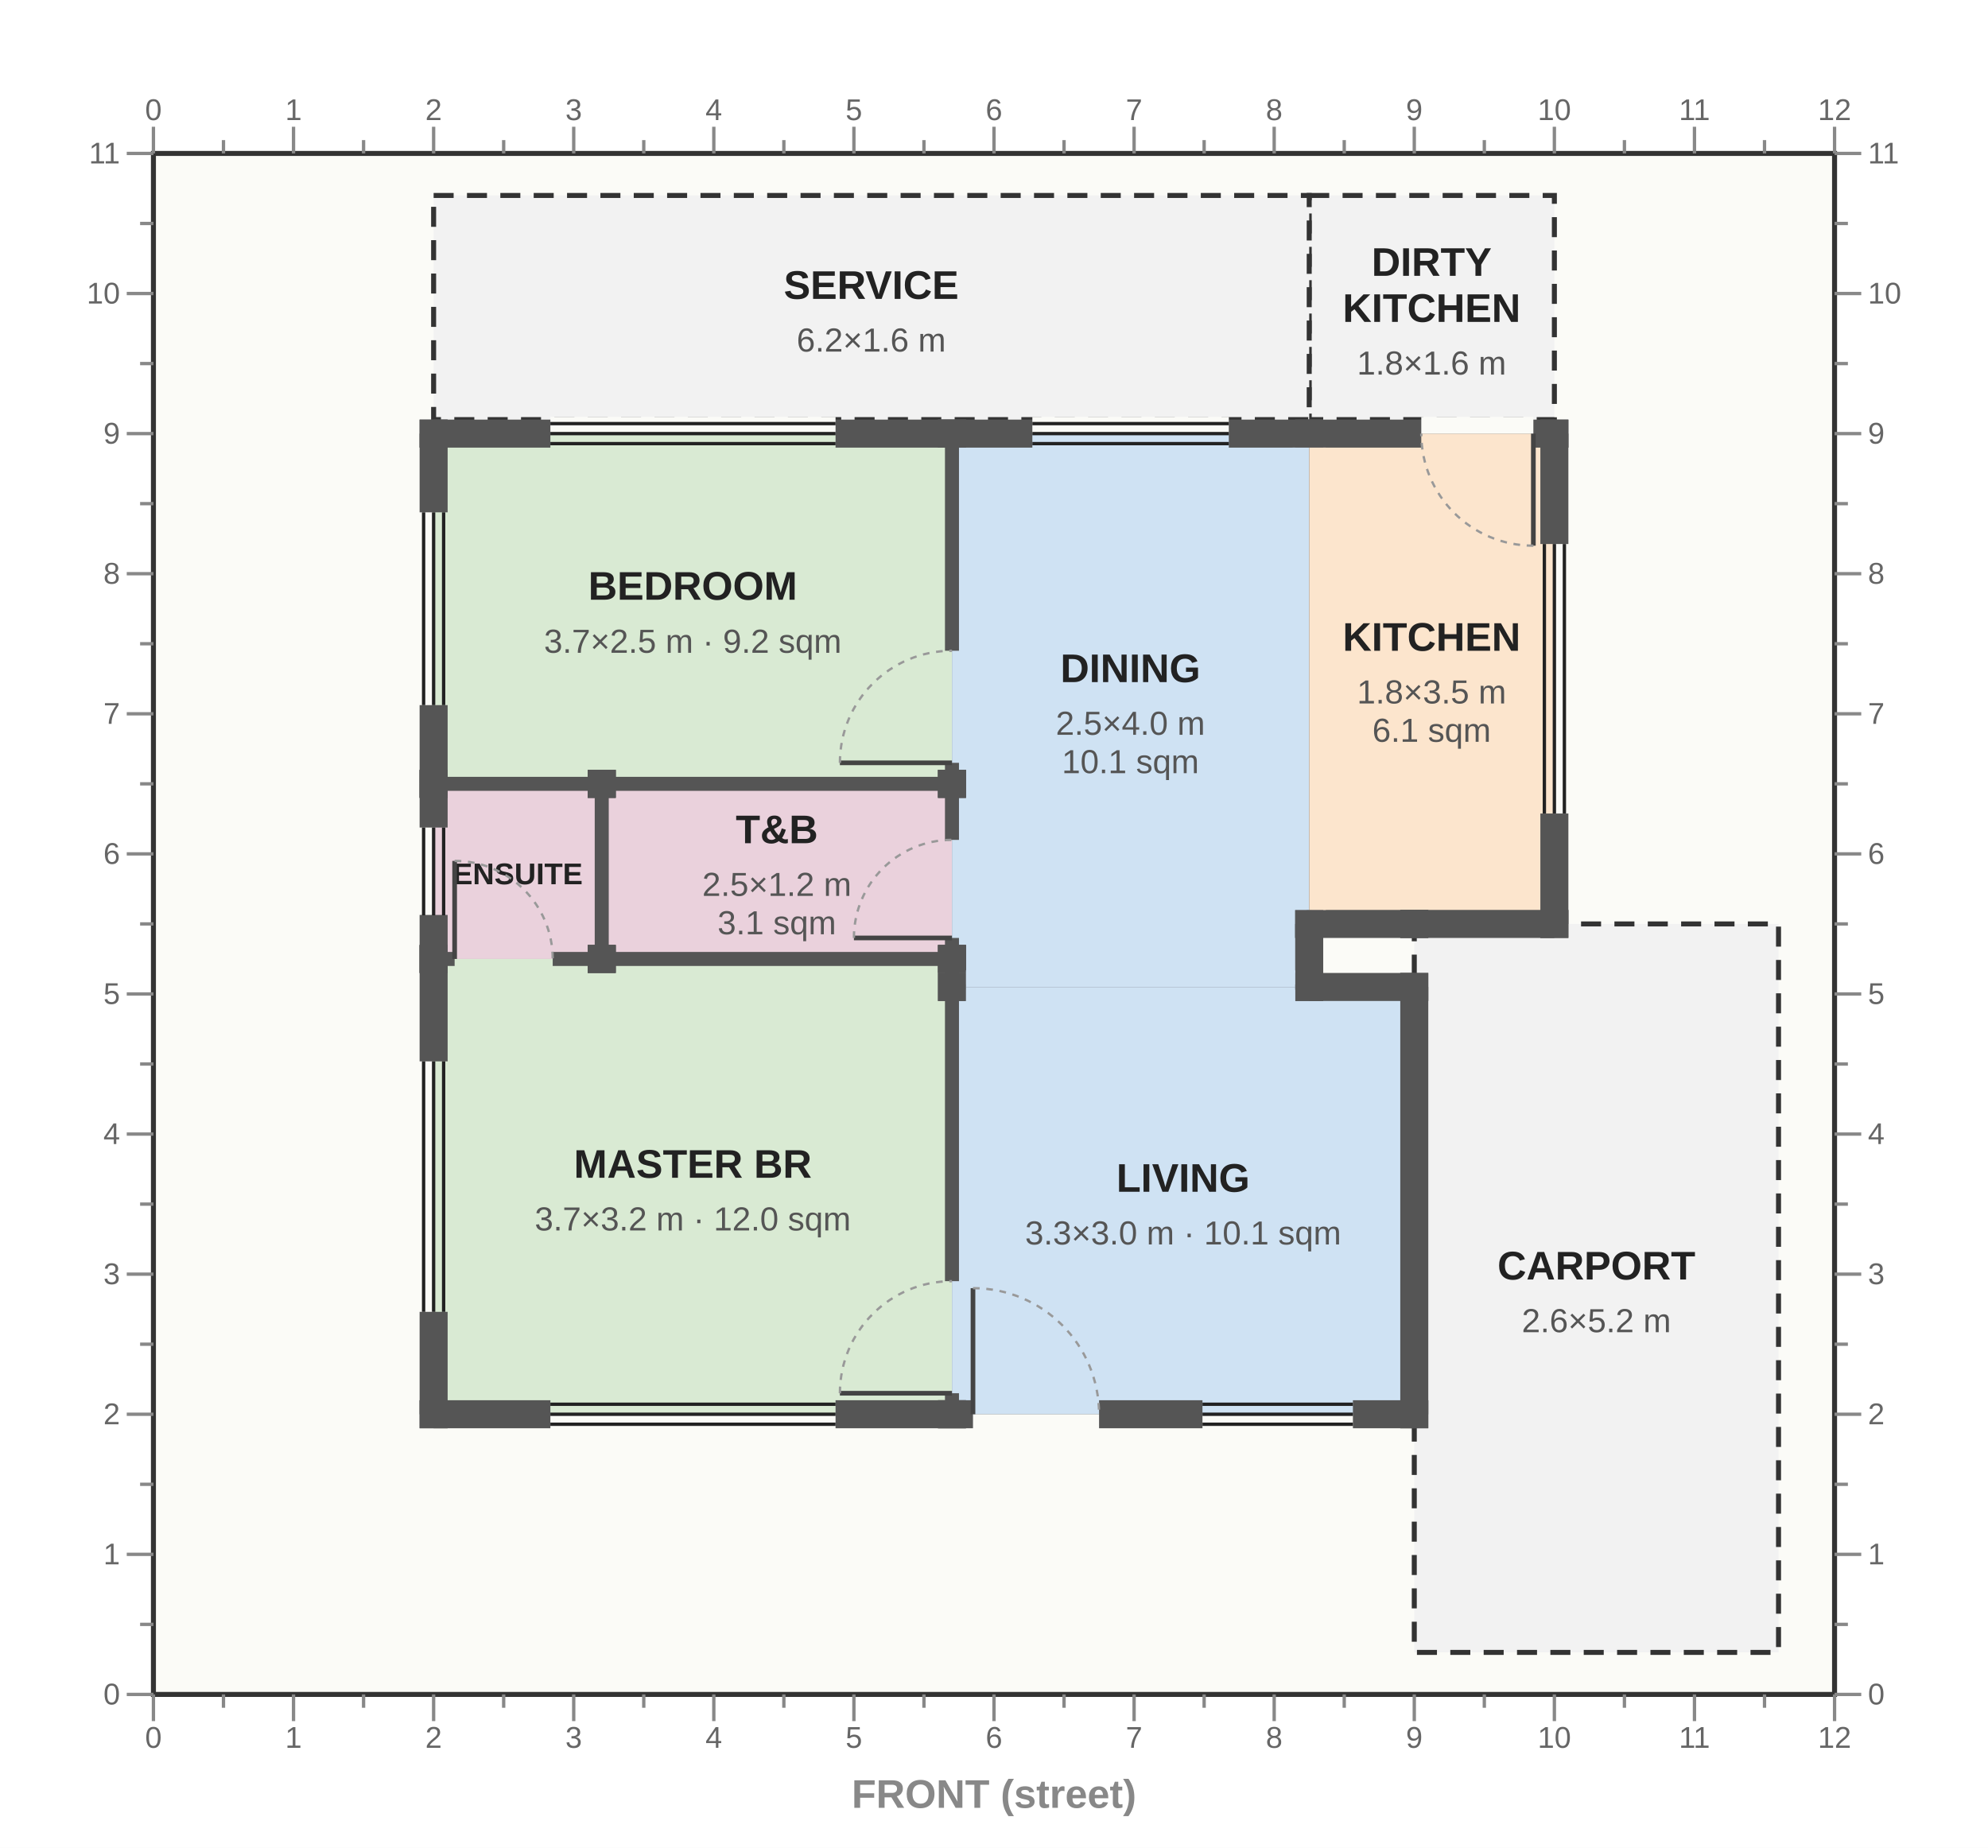
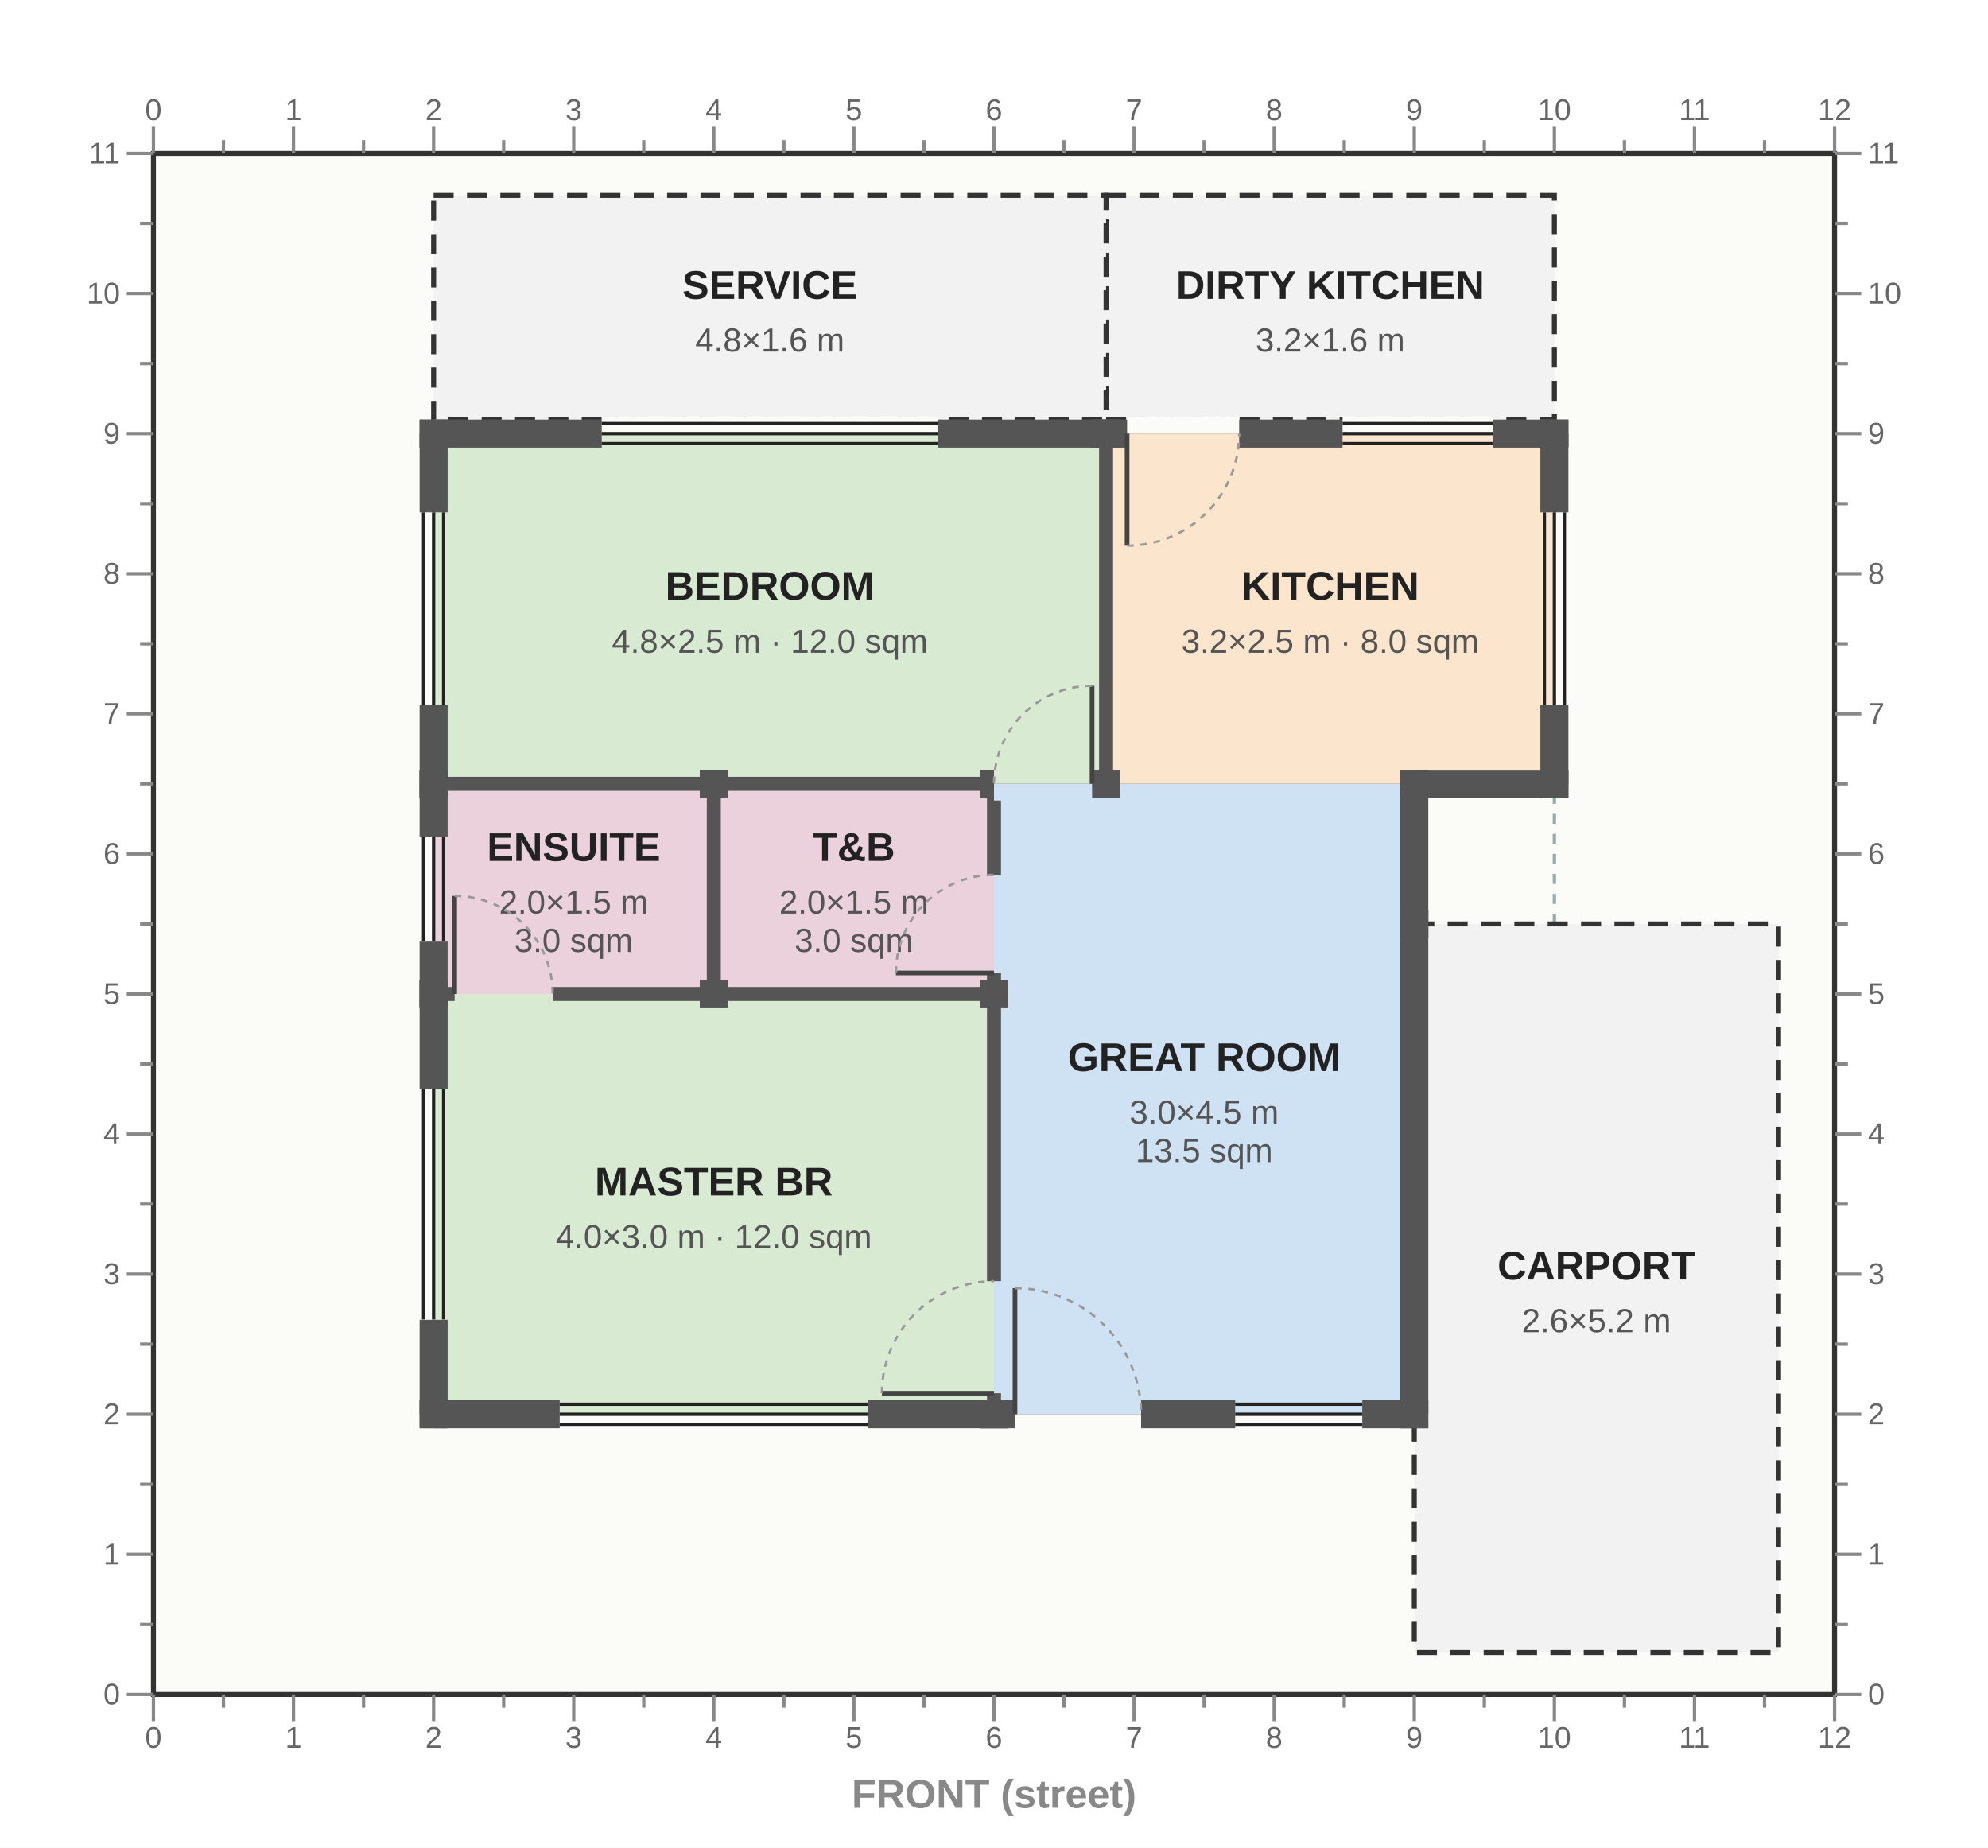
<svg xmlns="http://www.w3.org/2000/svg" width="596" height="554" viewBox="0 0 596 554">
  <rect x="0" y="0" width="596" height="554" fill="white" />
  <rect x="46.0" y="46.0" width="504.0" height="462.0" fill="#fbfbf7" stroke="#333" stroke-width="1.5" />
  <line x1="46.0" y1="46.0" x2="46.0" y2="38.0" stroke="#888" stroke-width="1" />
  <line x1="46.0" y1="508.0" x2="46.0" y2="516.0" stroke="#888" stroke-width="1" />
  <text x="46.0" y="36.0" text-anchor="middle" font-family="Arial" font-size="9" fill="#666">0</text>
  <text x="46.0" y="524.0" text-anchor="middle" font-family="Arial" font-size="9" fill="#666">0</text>
  <line x1="67.0" y1="46.0" x2="67.0" y2="42.0" stroke="#888" stroke-width="1" />
  <line x1="67.0" y1="508.0" x2="67.0" y2="512.0" stroke="#888" stroke-width="1" />
  <line x1="88.0" y1="46.0" x2="88.0" y2="38.0" stroke="#888" stroke-width="1" />
  <line x1="88.0" y1="508.0" x2="88.0" y2="516.0" stroke="#888" stroke-width="1" />
  <text x="88.0" y="36.0" text-anchor="middle" font-family="Arial" font-size="9" fill="#666">1</text>
  <text x="88.0" y="524.0" text-anchor="middle" font-family="Arial" font-size="9" fill="#666">1</text>
  <line x1="109.0" y1="46.0" x2="109.0" y2="42.0" stroke="#888" stroke-width="1" />
  <line x1="109.0" y1="508.0" x2="109.0" y2="512.0" stroke="#888" stroke-width="1" />
  <line x1="130.0" y1="46.0" x2="130.0" y2="38.0" stroke="#888" stroke-width="1" />
  <line x1="130.0" y1="508.0" x2="130.0" y2="516.0" stroke="#888" stroke-width="1" />
  <text x="130.0" y="36.0" text-anchor="middle" font-family="Arial" font-size="9" fill="#666">2</text>
  <text x="130.0" y="524.0" text-anchor="middle" font-family="Arial" font-size="9" fill="#666">2</text>
  <line x1="151.0" y1="46.0" x2="151.0" y2="42.0" stroke="#888" stroke-width="1" />
  <line x1="151.0" y1="508.0" x2="151.0" y2="512.0" stroke="#888" stroke-width="1" />
  <line x1="172.0" y1="46.0" x2="172.0" y2="38.0" stroke="#888" stroke-width="1" />
  <line x1="172.0" y1="508.0" x2="172.0" y2="516.0" stroke="#888" stroke-width="1" />
  <text x="172.0" y="36.0" text-anchor="middle" font-family="Arial" font-size="9" fill="#666">3</text>
  <text x="172.0" y="524.0" text-anchor="middle" font-family="Arial" font-size="9" fill="#666">3</text>
  <line x1="193.0" y1="46.0" x2="193.0" y2="42.0" stroke="#888" stroke-width="1" />
  <line x1="193.0" y1="508.0" x2="193.0" y2="512.0" stroke="#888" stroke-width="1" />
  <line x1="214.0" y1="46.0" x2="214.0" y2="38.0" stroke="#888" stroke-width="1" />
  <line x1="214.0" y1="508.0" x2="214.0" y2="516.0" stroke="#888" stroke-width="1" />
  <text x="214.0" y="36.0" text-anchor="middle" font-family="Arial" font-size="9" fill="#666">4</text>
  <text x="214.0" y="524.0" text-anchor="middle" font-family="Arial" font-size="9" fill="#666">4</text>
  <line x1="235.0" y1="46.0" x2="235.0" y2="42.0" stroke="#888" stroke-width="1" />
  <line x1="235.0" y1="508.0" x2="235.0" y2="512.0" stroke="#888" stroke-width="1" />
  <line x1="256.0" y1="46.0" x2="256.0" y2="38.0" stroke="#888" stroke-width="1" />
  <line x1="256.0" y1="508.0" x2="256.0" y2="516.0" stroke="#888" stroke-width="1" />
  <text x="256.0" y="36.0" text-anchor="middle" font-family="Arial" font-size="9" fill="#666">5</text>
  <text x="256.0" y="524.0" text-anchor="middle" font-family="Arial" font-size="9" fill="#666">5</text>
  <line x1="277.0" y1="46.0" x2="277.0" y2="42.0" stroke="#888" stroke-width="1" />
  <line x1="277.0" y1="508.0" x2="277.0" y2="512.0" stroke="#888" stroke-width="1" />
  <line x1="298.0" y1="46.0" x2="298.0" y2="38.0" stroke="#888" stroke-width="1" />
  <line x1="298.0" y1="508.0" x2="298.0" y2="516.0" stroke="#888" stroke-width="1" />
  <text x="298.0" y="36.0" text-anchor="middle" font-family="Arial" font-size="9" fill="#666">6</text>
  <text x="298.0" y="524.0" text-anchor="middle" font-family="Arial" font-size="9" fill="#666">6</text>
  <line x1="319.0" y1="46.0" x2="319.0" y2="42.0" stroke="#888" stroke-width="1" />
  <line x1="319.0" y1="508.0" x2="319.0" y2="512.0" stroke="#888" stroke-width="1" />
  <line x1="340.0" y1="46.0" x2="340.0" y2="38.0" stroke="#888" stroke-width="1" />
  <line x1="340.0" y1="508.0" x2="340.0" y2="516.0" stroke="#888" stroke-width="1" />
  <text x="340.0" y="36.0" text-anchor="middle" font-family="Arial" font-size="9" fill="#666">7</text>
  <text x="340.0" y="524.0" text-anchor="middle" font-family="Arial" font-size="9" fill="#666">7</text>
  <line x1="361.0" y1="46.0" x2="361.0" y2="42.0" stroke="#888" stroke-width="1" />
  <line x1="361.0" y1="508.0" x2="361.0" y2="512.0" stroke="#888" stroke-width="1" />
  <line x1="382.0" y1="46.0" x2="382.0" y2="38.0" stroke="#888" stroke-width="1" />
  <line x1="382.0" y1="508.0" x2="382.0" y2="516.0" stroke="#888" stroke-width="1" />
  <text x="382.0" y="36.0" text-anchor="middle" font-family="Arial" font-size="9" fill="#666">8</text>
  <text x="382.0" y="524.0" text-anchor="middle" font-family="Arial" font-size="9" fill="#666">8</text>
  <line x1="403.0" y1="46.0" x2="403.0" y2="42.0" stroke="#888" stroke-width="1" />
  <line x1="403.0" y1="508.0" x2="403.0" y2="512.0" stroke="#888" stroke-width="1" />
  <line x1="424.0" y1="46.0" x2="424.0" y2="38.0" stroke="#888" stroke-width="1" />
  <line x1="424.0" y1="508.0" x2="424.0" y2="516.0" stroke="#888" stroke-width="1" />
  <text x="424.0" y="36.0" text-anchor="middle" font-family="Arial" font-size="9" fill="#666">9</text>
  <text x="424.0" y="524.0" text-anchor="middle" font-family="Arial" font-size="9" fill="#666">9</text>
  <line x1="445.0" y1="46.0" x2="445.0" y2="42.0" stroke="#888" stroke-width="1" />
  <line x1="445.0" y1="508.0" x2="445.0" y2="512.0" stroke="#888" stroke-width="1" />
  <line x1="466.0" y1="46.0" x2="466.0" y2="38.0" stroke="#888" stroke-width="1" />
  <line x1="466.0" y1="508.0" x2="466.0" y2="516.0" stroke="#888" stroke-width="1" />
  <text x="466.0" y="36.0" text-anchor="middle" font-family="Arial" font-size="9" fill="#666">10</text>
  <text x="466.0" y="524.0" text-anchor="middle" font-family="Arial" font-size="9" fill="#666">10</text>
  <line x1="487.0" y1="46.0" x2="487.0" y2="42.0" stroke="#888" stroke-width="1" />
  <line x1="487.0" y1="508.0" x2="487.0" y2="512.0" stroke="#888" stroke-width="1" />
  <line x1="508.0" y1="46.0" x2="508.0" y2="38.0" stroke="#888" stroke-width="1" />
  <line x1="508.0" y1="508.0" x2="508.0" y2="516.0" stroke="#888" stroke-width="1" />
  <text x="508.0" y="36.0" text-anchor="middle" font-family="Arial" font-size="9" fill="#666">11</text>
  <text x="508.0" y="524.0" text-anchor="middle" font-family="Arial" font-size="9" fill="#666">11</text>
  <line x1="529.0" y1="46.0" x2="529.0" y2="42.0" stroke="#888" stroke-width="1" />
  <line x1="529.0" y1="508.0" x2="529.0" y2="512.0" stroke="#888" stroke-width="1" />
  <line x1="550.0" y1="46.0" x2="550.0" y2="38.0" stroke="#888" stroke-width="1" />
  <line x1="550.0" y1="508.0" x2="550.0" y2="516.0" stroke="#888" stroke-width="1" />
  <text x="550.0" y="36.0" text-anchor="middle" font-family="Arial" font-size="9" fill="#666">12</text>
  <text x="550.0" y="524.0" text-anchor="middle" font-family="Arial" font-size="9" fill="#666">12</text>
  <line x1="46.0" y1="508.0" x2="38.0" y2="508.0" stroke="#888" stroke-width="1" />
  <line x1="550.0" y1="508.0" x2="558.0" y2="508.0" stroke="#888" stroke-width="1" />
  <text x="36.0" y="511.0" text-anchor="end" font-family="Arial" font-size="9" fill="#666">0</text>
  <text x="560.0" y="511.0" text-anchor="start" font-family="Arial" font-size="9" fill="#666">0</text>
  <line x1="46.0" y1="487.0" x2="42.0" y2="487.0" stroke="#888" stroke-width="1" />
  <line x1="550.0" y1="487.0" x2="554.0" y2="487.0" stroke="#888" stroke-width="1" />
  <line x1="46.0" y1="466.0" x2="38.0" y2="466.0" stroke="#888" stroke-width="1" />
  <line x1="550.0" y1="466.0" x2="558.0" y2="466.0" stroke="#888" stroke-width="1" />
  <text x="36.0" y="469.0" text-anchor="end" font-family="Arial" font-size="9" fill="#666">1</text>
  <text x="560.0" y="469.0" text-anchor="start" font-family="Arial" font-size="9" fill="#666">1</text>
  <line x1="46.0" y1="445.0" x2="42.0" y2="445.0" stroke="#888" stroke-width="1" />
  <line x1="550.0" y1="445.0" x2="554.0" y2="445.0" stroke="#888" stroke-width="1" />
  <line x1="46.0" y1="424.0" x2="38.0" y2="424.0" stroke="#888" stroke-width="1" />
  <line x1="550.0" y1="424.0" x2="558.0" y2="424.0" stroke="#888" stroke-width="1" />
  <text x="36.0" y="427.0" text-anchor="end" font-family="Arial" font-size="9" fill="#666">2</text>
  <text x="560.0" y="427.0" text-anchor="start" font-family="Arial" font-size="9" fill="#666">2</text>
  <line x1="46.0" y1="403.0" x2="42.0" y2="403.0" stroke="#888" stroke-width="1" />
  <line x1="550.0" y1="403.0" x2="554.0" y2="403.0" stroke="#888" stroke-width="1" />
  <line x1="46.0" y1="382.0" x2="38.0" y2="382.0" stroke="#888" stroke-width="1" />
  <line x1="550.0" y1="382.0" x2="558.0" y2="382.0" stroke="#888" stroke-width="1" />
  <text x="36.0" y="385.0" text-anchor="end" font-family="Arial" font-size="9" fill="#666">3</text>
  <text x="560.0" y="385.0" text-anchor="start" font-family="Arial" font-size="9" fill="#666">3</text>
  <line x1="46.0" y1="361.0" x2="42.0" y2="361.0" stroke="#888" stroke-width="1" />
  <line x1="550.0" y1="361.0" x2="554.0" y2="361.0" stroke="#888" stroke-width="1" />
  <line x1="46.0" y1="340.0" x2="38.0" y2="340.0" stroke="#888" stroke-width="1" />
  <line x1="550.0" y1="340.0" x2="558.0" y2="340.0" stroke="#888" stroke-width="1" />
  <text x="36.0" y="343.0" text-anchor="end" font-family="Arial" font-size="9" fill="#666">4</text>
  <text x="560.0" y="343.0" text-anchor="start" font-family="Arial" font-size="9" fill="#666">4</text>
  <line x1="46.0" y1="319.0" x2="42.0" y2="319.0" stroke="#888" stroke-width="1" />
  <line x1="550.0" y1="319.0" x2="554.0" y2="319.0" stroke="#888" stroke-width="1" />
  <line x1="46.0" y1="298.0" x2="38.0" y2="298.0" stroke="#888" stroke-width="1" />
  <line x1="550.0" y1="298.0" x2="558.0" y2="298.0" stroke="#888" stroke-width="1" />
  <text x="36.0" y="301.0" text-anchor="end" font-family="Arial" font-size="9" fill="#666">5</text>
  <text x="560.0" y="301.0" text-anchor="start" font-family="Arial" font-size="9" fill="#666">5</text>
  <line x1="46.0" y1="277.0" x2="42.0" y2="277.0" stroke="#888" stroke-width="1" />
  <line x1="550.0" y1="277.0" x2="554.0" y2="277.0" stroke="#888" stroke-width="1" />
  <line x1="46.0" y1="256.0" x2="38.0" y2="256.0" stroke="#888" stroke-width="1" />
  <line x1="550.0" y1="256.0" x2="558.0" y2="256.0" stroke="#888" stroke-width="1" />
  <text x="36.0" y="259.0" text-anchor="end" font-family="Arial" font-size="9" fill="#666">6</text>
  <text x="560.0" y="259.0" text-anchor="start" font-family="Arial" font-size="9" fill="#666">6</text>
  <line x1="46.0" y1="235.0" x2="42.0" y2="235.0" stroke="#888" stroke-width="1" />
  <line x1="550.0" y1="235.0" x2="554.0" y2="235.0" stroke="#888" stroke-width="1" />
  <line x1="46.0" y1="214.0" x2="38.0" y2="214.0" stroke="#888" stroke-width="1" />
  <line x1="550.0" y1="214.0" x2="558.0" y2="214.0" stroke="#888" stroke-width="1" />
  <text x="36.0" y="217.0" text-anchor="end" font-family="Arial" font-size="9" fill="#666">7</text>
  <text x="560.0" y="217.0" text-anchor="start" font-family="Arial" font-size="9" fill="#666">7</text>
  <line x1="46.0" y1="193.0" x2="42.0" y2="193.0" stroke="#888" stroke-width="1" />
  <line x1="550.0" y1="193.0" x2="554.0" y2="193.0" stroke="#888" stroke-width="1" />
  <line x1="46.0" y1="172.0" x2="38.0" y2="172.0" stroke="#888" stroke-width="1" />
  <line x1="550.0" y1="172.0" x2="558.0" y2="172.0" stroke="#888" stroke-width="1" />
  <text x="36.0" y="175.0" text-anchor="end" font-family="Arial" font-size="9" fill="#666">8</text>
  <text x="560.0" y="175.0" text-anchor="start" font-family="Arial" font-size="9" fill="#666">8</text>
  <line x1="46.0" y1="151.0" x2="42.0" y2="151.0" stroke="#888" stroke-width="1" />
  <line x1="550.0" y1="151.0" x2="554.0" y2="151.0" stroke="#888" stroke-width="1" />
  <line x1="46.0" y1="130.0" x2="38.0" y2="130.0" stroke="#888" stroke-width="1" />
  <line x1="550.0" y1="130.0" x2="558.0" y2="130.0" stroke="#888" stroke-width="1" />
  <text x="36.0" y="133.0" text-anchor="end" font-family="Arial" font-size="9" fill="#666">9</text>
  <text x="560.0" y="133.0" text-anchor="start" font-family="Arial" font-size="9" fill="#666">9</text>
  <line x1="46.0" y1="109.0" x2="42.0" y2="109.0" stroke="#888" stroke-width="1" />
  <line x1="550.0" y1="109.0" x2="554.0" y2="109.0" stroke="#888" stroke-width="1" />
  <line x1="46.0" y1="88.0" x2="38.0" y2="88.0" stroke="#888" stroke-width="1" />
  <line x1="550.0" y1="88.0" x2="558.0" y2="88.0" stroke="#888" stroke-width="1" />
  <text x="36.0" y="91.0" text-anchor="end" font-family="Arial" font-size="9" fill="#666">10</text>
  <text x="560.0" y="91.0" text-anchor="start" font-family="Arial" font-size="9" fill="#666">10</text>
  <line x1="46.0" y1="67.0" x2="42.0" y2="67.0" stroke="#888" stroke-width="1" />
  <line x1="550.0" y1="67.0" x2="554.0" y2="67.0" stroke="#888" stroke-width="1" />
  <line x1="46.0" y1="46.0" x2="38.0" y2="46.0" stroke="#888" stroke-width="1" />
  <line x1="550.0" y1="46.0" x2="558.0" y2="46.0" stroke="#888" stroke-width="1" />
  <text x="36.0" y="49.0" text-anchor="end" font-family="Arial" font-size="9" fill="#666">11</text>
  <text x="560.0" y="49.0" text-anchor="start" font-family="Arial" font-size="9" fill="#666">11</text>
  <rect x="130.0" y="130.0" width="336.0" height="294.0" fill="none" stroke="#9aa" stroke-width="1" stroke-dasharray="3 3" />
  <rect x="424.0" y="277.0" width="109.2" height="218.4" fill="#f2f2f2" stroke="#333" stroke-width="1.5" stroke-dasharray="6 4" />
  <text x="478.6" y="383.6" text-anchor="middle" font-family="Arial" font-size="12" font-weight="bold" fill="#222">CARPORT</text>
  <text x="478.6" y="399.4" text-anchor="middle" font-family="Arial" font-size="10" fill="#555">2.6×5.2 m</text>
-   <rect x="392.5" y="58.6" width="73.5" height="67.2" fill="#f2f2f2" stroke="#333" stroke-width="1.5" stroke-dasharray="6 4" />
-   <text x="429.2" y="82.7" text-anchor="middle" font-family="Arial" font-size="12" font-weight="bold" fill="#222">DIRTY</text>
-   <text x="429.2" y="96.5" text-anchor="middle" font-family="Arial" font-size="12" font-weight="bold" fill="#222">KITCHEN</text>
-   <text x="429.2" y="112.3" text-anchor="middle" font-family="Arial" font-size="10" fill="#555">1.8×1.6 m</text>
-   <rect x="130.0" y="58.6" width="262.5" height="67.2" fill="#f2f2f2" stroke="#333" stroke-width="1.5" stroke-dasharray="6 4" />
-   <text x="261.2" y="89.6" text-anchor="middle" font-family="Arial" font-size="12" font-weight="bold" fill="#222">SERVICE</text>
-   <text x="261.2" y="105.4" text-anchor="middle" font-family="Arial" font-size="10" fill="#555">6.2×1.6 m</text>
-   <rect x="130.0" y="287.5" width="155.4" height="136.5" fill="#d9ead3" stroke="#333" stroke-width="1.5" />
-   <text x="207.7" y="353.1" text-anchor="middle" font-family="Arial" font-size="12" font-weight="bold" fill="#222">MASTER BR</text>
-   <text x="207.7" y="368.9" text-anchor="middle" font-family="Arial" font-size="10" fill="#555">3.7×3.2 m · 12.0 sqm</text>
-   <rect x="130.0" y="235.0" width="50.4" height="52.5" fill="#ead1dc" stroke="#333" stroke-width="1.5" />
-   <text x="155.2" y="265.1" text-anchor="middle" font-family="Arial" font-size="9" font-weight="bold" fill="#222">ENSUITE</text>
-   <rect x="130.0" y="130.0" width="155.4" height="105.0" fill="#d9ead3" stroke="#333" stroke-width="1.5" />
-   <text x="207.7" y="179.8" text-anchor="middle" font-family="Arial" font-size="12" font-weight="bold" fill="#222">BEDROOM</text>
-   <text x="207.7" y="195.7" text-anchor="middle" font-family="Arial" font-size="10" fill="#555">3.7×2.5 m · 9.2 sqm</text>
-   <rect x="180.4" y="235.0" width="105.0" height="52.5" fill="#ead1dc" stroke="#333" stroke-width="1.5" />
-   <text x="232.9" y="252.8" text-anchor="middle" font-family="Arial" font-size="12" font-weight="bold" fill="#222">T&amp;B</text>
-   <text x="232.9" y="268.6" text-anchor="middle" font-family="Arial" font-size="10" fill="#555">2.5×1.2 m</text>
-   <text x="232.9" y="280.1" text-anchor="middle" font-family="Arial" font-size="10" fill="#555">3.1 sqm</text>
-   <rect x="285.4" y="295.9" width="138.6" height="128.1" fill="#cfe2f3" stroke="#333" stroke-width="1.5" />
-   <text x="354.7" y="357.3" text-anchor="middle" font-family="Arial" font-size="12" font-weight="bold" fill="#222">LIVING</text>
-   <text x="354.7" y="373.1" text-anchor="middle" font-family="Arial" font-size="10" fill="#555">3.3×3.0 m · 10.1 sqm</text>
-   <rect x="285.4" y="130.0" width="107.1" height="165.9" fill="#cfe2f3" stroke="#333" stroke-width="1.5" />
-   <text x="338.9" y="204.5" text-anchor="middle" font-family="Arial" font-size="12" font-weight="bold" fill="#222">DINING</text>
-   <text x="338.9" y="220.3" text-anchor="middle" font-family="Arial" font-size="10" fill="#555">2.5×4.0 m</text>
-   <text x="338.9" y="231.8" text-anchor="middle" font-family="Arial" font-size="10" fill="#555">10.1 sqm</text>
-   <rect x="392.5" y="130.0" width="73.5" height="147.0" fill="#fce5cd" stroke="#333" stroke-width="1.5" />
-   <text x="429.2" y="195.1" text-anchor="middle" font-family="Arial" font-size="12" font-weight="bold" fill="#222">KITCHEN</text>
-   <text x="429.2" y="210.9" text-anchor="middle" font-family="Arial" font-size="10" fill="#555">1.8×3.5 m</text>
-   <text x="429.2" y="222.4" text-anchor="middle" font-family="Arial" font-size="10" fill="#555">6.1 sqm</text>
+   <rect x="331.6" y="58.6" width="134.4" height="67.2" fill="#f2f2f2" stroke="#333" stroke-width="1.5" stroke-dasharray="6 4" />
+   <text x="398.8" y="89.6" text-anchor="middle" font-family="Arial" font-size="12" font-weight="bold" fill="#222">DIRTY KITCHEN</text>
+   <text x="398.8" y="105.4" text-anchor="middle" font-family="Arial" font-size="10" fill="#555">3.2×1.6 m</text>
+   <rect x="130.0" y="58.6" width="201.6" height="67.2" fill="#f2f2f2" stroke="#333" stroke-width="1.5" stroke-dasharray="6 4" />
+   <text x="230.8" y="89.6" text-anchor="middle" font-family="Arial" font-size="12" font-weight="bold" fill="#222">SERVICE</text>
+   <text x="230.8" y="105.4" text-anchor="middle" font-family="Arial" font-size="10" fill="#555">4.8×1.6 m</text>
+   <rect x="130.0" y="298.0" width="168.0" height="126.0" fill="#d9ead3" stroke="#333" stroke-width="1.5" />
+   <text x="214.0" y="358.4" text-anchor="middle" font-family="Arial" font-size="12" font-weight="bold" fill="#222">MASTER BR</text>
+   <text x="214.0" y="374.2" text-anchor="middle" font-family="Arial" font-size="10" fill="#555">4.0×3.0 m · 12.0 sqm</text>
+   <rect x="130.0" y="235.0" width="84.0" height="63.0" fill="#ead1dc" stroke="#333" stroke-width="1.5" />
+   <text x="172.0" y="258.1" text-anchor="middle" font-family="Arial" font-size="12" font-weight="bold" fill="#222">ENSUITE</text>
+   <text x="172.0" y="273.9" text-anchor="middle" font-family="Arial" font-size="10" fill="#555">2.0×1.5 m</text>
+   <text x="172.0" y="285.4" text-anchor="middle" font-family="Arial" font-size="10" fill="#555">3.0 sqm</text>
+   <rect x="130.0" y="130.0" width="201.6" height="105.0" fill="#d9ead3" stroke="#333" stroke-width="1.5" />
+   <text x="230.8" y="179.8" text-anchor="middle" font-family="Arial" font-size="12" font-weight="bold" fill="#222">BEDROOM</text>
+   <text x="230.8" y="195.7" text-anchor="middle" font-family="Arial" font-size="10" fill="#555">4.8×2.5 m · 12.0 sqm</text>
+   <rect x="214.0" y="235.0" width="84.0" height="63.0" fill="#ead1dc" stroke="#333" stroke-width="1.5" />
+   <text x="256.0" y="258.1" text-anchor="middle" font-family="Arial" font-size="12" font-weight="bold" fill="#222">T&amp;B</text>
+   <text x="256.0" y="273.9" text-anchor="middle" font-family="Arial" font-size="10" fill="#555">2.0×1.5 m</text>
+   <text x="256.0" y="285.4" text-anchor="middle" font-family="Arial" font-size="10" fill="#555">3.0 sqm</text>
+   <rect x="298.0" y="235.0" width="126.0" height="189.0" fill="#cfe2f3" stroke="#333" stroke-width="1.5" />
+   <text x="361.0" y="321.1" text-anchor="middle" font-family="Arial" font-size="12" font-weight="bold" fill="#222">GREAT ROOM</text>
+   <text x="361.0" y="336.9" text-anchor="middle" font-family="Arial" font-size="10" fill="#555">3.0×4.5 m</text>
+   <text x="361.0" y="348.4" text-anchor="middle" font-family="Arial" font-size="10" fill="#555">13.5 sqm</text>
+   <rect x="331.6" y="130.0" width="134.4" height="105.0" fill="#fce5cd" stroke="#333" stroke-width="1.5" />
+   <text x="398.8" y="179.8" text-anchor="middle" font-family="Arial" font-size="12" font-weight="bold" fill="#222">KITCHEN</text>
+   <text x="398.8" y="195.7" text-anchor="middle" font-family="Arial" font-size="10" fill="#555">3.2×2.5 m · 8.0 sqm</text>
  <text x="298.0" y="542.0" text-anchor="middle" font-family="Arial" font-size="12" font-weight="bold" fill="#888">FRONT (street)</text>
-   <rect x="130.00" y="285.40" width="50.40" height="4.20" fill="#555" stroke="none" />
-   <rect x="180.40" y="285.40" width="105.00" height="4.20" fill="#555" stroke="none" />
-   <rect x="283.30" y="295.90" width="4.20" height="128.10" fill="#555" stroke="none" />
-   <rect x="283.30" y="287.50" width="4.20" height="8.40" fill="#555" stroke="none" />
-   <rect x="130.00" y="232.90" width="50.40" height="4.20" fill="#555" stroke="none" />
-   <rect x="178.30" y="235.00" width="4.20" height="52.50" fill="#555" stroke="none" />
-   <rect x="180.40" y="232.90" width="105.00" height="4.20" fill="#555" stroke="none" />
-   <rect x="283.30" y="130.00" width="4.20" height="105.00" fill="#555" stroke="none" />
-   <rect x="283.30" y="235.00" width="4.20" height="52.50" fill="#555" stroke="none" />
-   <rect x="419.80" y="295.90" width="8.40" height="128.10" fill="#555" stroke="none" />
-   <rect x="424.00" y="272.80" width="42.00" height="8.40" fill="#555" stroke="none" />
-   <rect x="130.00" y="419.80" width="155.40" height="8.40" fill="#555" stroke="none" />
-   <rect x="125.80" y="287.50" width="8.40" height="136.50" fill="#555" stroke="none" />
-   <rect x="125.80" y="235.00" width="8.40" height="52.50" fill="#555" stroke="none" />
-   <rect x="130.00" y="125.80" width="155.40" height="8.40" fill="#555" stroke="none" />
+   <rect x="130.00" y="295.90" width="84.00" height="4.20" fill="#555" stroke="none" />
+   <rect x="214.00" y="295.90" width="84.00" height="4.20" fill="#555" stroke="none" />
+   <rect x="295.90" y="298.00" width="4.20" height="126.00" fill="#555" stroke="none" />
+   <rect x="130.00" y="232.90" width="84.00" height="4.20" fill="#555" stroke="none" />
+   <rect x="211.90" y="235.00" width="4.20" height="63.00" fill="#555" stroke="none" />
+   <rect x="214.00" y="232.90" width="84.00" height="4.20" fill="#555" stroke="none" />
+   <rect x="298.00" y="232.90" width="33.60" height="4.20" fill="#555" stroke="none" />
+   <rect x="329.50" y="130.00" width="4.20" height="105.00" fill="#555" stroke="none" />
+   <rect x="295.90" y="235.00" width="4.20" height="63.00" fill="#555" stroke="none" />
+   <rect x="419.80" y="277.00" width="8.40" height="147.00" fill="#555" stroke="none" />
+   <rect x="130.00" y="419.80" width="168.00" height="8.40" fill="#555" stroke="none" />
+   <rect x="125.80" y="298.00" width="8.40" height="126.00" fill="#555" stroke="none" />
+   <rect x="125.80" y="235.00" width="8.40" height="63.00" fill="#555" stroke="none" />
+   <rect x="130.00" y="125.80" width="201.60" height="8.40" fill="#555" stroke="none" />
  <rect x="125.80" y="130.00" width="8.40" height="105.00" fill="#555" stroke="none" />
-   <rect x="392.50" y="291.70" width="31.50" height="8.40" fill="#555" stroke="none" />
-   <rect x="285.40" y="419.80" width="138.60" height="8.40" fill="#555" stroke="none" />
-   <rect x="285.40" y="125.80" width="107.10" height="8.40" fill="#555" stroke="none" />
-   <rect x="388.30" y="277.00" width="8.40" height="18.90" fill="#555" stroke="none" />
-   <rect x="392.50" y="125.80" width="73.50" height="8.40" fill="#555" stroke="none" />
-   <rect x="392.50" y="272.80" width="31.50" height="8.40" fill="#555" stroke="none" />
-   <rect x="461.80" y="130.00" width="8.40" height="147.00" fill="#555" stroke="none" />
-   <rect x="125.80" y="283.30" width="8.40" height="8.40" fill="#555" stroke="none" />
-   <rect x="176.20" y="283.30" width="8.40" height="8.40" fill="#555" stroke="none" />
-   <rect x="176.20" y="283.30" width="8.40" height="8.40" fill="#555" stroke="none" />
-   <rect x="281.20" y="283.30" width="8.40" height="8.40" fill="#555" stroke="none" />
-   <rect x="281.20" y="419.80" width="8.40" height="8.40" fill="#555" stroke="none" />
-   <rect x="281.20" y="291.70" width="8.40" height="8.40" fill="#555" stroke="none" />
-   <rect x="281.20" y="291.70" width="8.40" height="8.40" fill="#555" stroke="none" />
-   <rect x="281.20" y="283.30" width="8.40" height="8.40" fill="#555" stroke="none" />
+   <rect x="298.00" y="419.80" width="126.00" height="8.40" fill="#555" stroke="none" />
+   <rect x="419.80" y="235.00" width="8.40" height="42.00" fill="#555" stroke="none" />
+   <rect x="331.60" y="125.80" width="134.40" height="8.40" fill="#555" stroke="none" />
+   <rect x="424.00" y="230.80" width="42.00" height="8.40" fill="#555" stroke="none" />
+   <rect x="461.80" y="130.00" width="8.40" height="105.00" fill="#555" stroke="none" />
+   <rect x="125.80" y="293.80" width="8.40" height="8.40" fill="#555" stroke="none" />
+   <rect x="209.80" y="293.80" width="8.40" height="8.40" fill="#555" stroke="none" />
+   <rect x="209.80" y="293.80" width="8.40" height="8.40" fill="#555" stroke="none" />
+   <rect x="293.80" y="293.80" width="8.40" height="8.40" fill="#555" stroke="none" />
+   <rect x="293.80" y="419.80" width="8.40" height="8.40" fill="#555" stroke="none" />
+   <rect x="293.80" y="293.80" width="8.40" height="8.40" fill="#555" stroke="none" />
  <rect x="125.80" y="230.80" width="8.40" height="8.40" fill="#555" stroke="none" />
-   <rect x="176.20" y="230.80" width="8.40" height="8.40" fill="#555" stroke="none" />
-   <rect x="176.20" y="283.30" width="8.40" height="8.40" fill="#555" stroke="none" />
-   <rect x="176.20" y="230.80" width="8.40" height="8.40" fill="#555" stroke="none" />
-   <rect x="176.20" y="230.80" width="8.40" height="8.40" fill="#555" stroke="none" />
-   <rect x="281.20" y="230.80" width="8.40" height="8.40" fill="#555" stroke="none" />
-   <rect x="281.20" y="230.80" width="8.40" height="8.40" fill="#555" stroke="none" />
-   <rect x="281.20" y="125.80" width="8.40" height="8.40" fill="#555" stroke="none" />
-   <rect x="281.20" y="283.30" width="8.40" height="8.40" fill="#555" stroke="none" />
-   <rect x="281.20" y="230.80" width="8.40" height="8.40" fill="#555" stroke="none" />
+   <rect x="209.80" y="230.80" width="8.40" height="8.40" fill="#555" stroke="none" />
+   <rect x="209.80" y="293.80" width="8.40" height="8.40" fill="#555" stroke="none" />
+   <rect x="209.80" y="230.80" width="8.40" height="8.40" fill="#555" stroke="none" />
+   <rect x="209.80" y="230.80" width="8.40" height="8.40" fill="#555" stroke="none" />
+   <rect x="293.80" y="230.80" width="8.40" height="8.40" fill="#555" stroke="none" />
+   <rect x="293.80" y="230.80" width="8.40" height="8.40" fill="#555" stroke="none" />
+   <rect x="327.40" y="230.80" width="8.40" height="8.40" fill="#555" stroke="none" />
+   <rect x="327.40" y="230.80" width="8.40" height="8.40" fill="#555" stroke="none" />
+   <rect x="327.40" y="125.80" width="8.40" height="8.40" fill="#555" stroke="none" />
+   <rect x="293.80" y="293.80" width="8.40" height="8.40" fill="#555" stroke="none" />
+   <rect x="293.80" y="230.80" width="8.40" height="8.40" fill="#555" stroke="none" />
  <rect x="419.80" y="419.80" width="8.40" height="8.40" fill="#555" stroke="none" />
-   <rect x="419.80" y="291.70" width="8.40" height="8.40" fill="#555" stroke="none" />
  <rect x="419.80" y="272.80" width="8.40" height="8.40" fill="#555" stroke="none" />
-   <rect x="461.80" y="272.80" width="8.40" height="8.40" fill="#555" stroke="none" />
  <rect x="125.80" y="419.80" width="8.40" height="8.40" fill="#555" stroke="none" />
-   <rect x="281.20" y="419.80" width="8.40" height="8.40" fill="#555" stroke="none" />
+   <rect x="293.80" y="419.80" width="8.40" height="8.40" fill="#555" stroke="none" />
  <rect x="125.80" y="419.80" width="8.40" height="8.40" fill="#555" stroke="none" />
-   <rect x="125.80" y="283.30" width="8.40" height="8.40" fill="#555" stroke="none" />
-   <rect x="125.80" y="283.30" width="8.40" height="8.40" fill="#555" stroke="none" />
+   <rect x="125.80" y="293.80" width="8.40" height="8.40" fill="#555" stroke="none" />
+   <rect x="125.80" y="293.80" width="8.40" height="8.40" fill="#555" stroke="none" />
  <rect x="125.80" y="230.80" width="8.40" height="8.40" fill="#555" stroke="none" />
  <rect x="125.80" y="125.80" width="8.40" height="8.40" fill="#555" stroke="none" />
-   <rect x="281.20" y="125.80" width="8.40" height="8.40" fill="#555" stroke="none" />
+   <rect x="327.40" y="125.80" width="8.40" height="8.40" fill="#555" stroke="none" />
  <rect x="125.80" y="230.80" width="8.40" height="8.40" fill="#555" stroke="none" />
  <rect x="125.80" y="125.80" width="8.40" height="8.40" fill="#555" stroke="none" />
-   <rect x="388.30" y="291.70" width="8.40" height="8.40" fill="#555" stroke="none" />
-   <rect x="419.80" y="291.70" width="8.40" height="8.40" fill="#555" stroke="none" />
-   <rect x="281.20" y="419.80" width="8.40" height="8.40" fill="#555" stroke="none" />
+   <rect x="293.80" y="419.80" width="8.40" height="8.40" fill="#555" stroke="none" />
  <rect x="419.80" y="419.80" width="8.40" height="8.40" fill="#555" stroke="none" />
-   <rect x="281.20" y="125.80" width="8.40" height="8.40" fill="#555" stroke="none" />
-   <rect x="388.30" y="125.80" width="8.40" height="8.40" fill="#555" stroke="none" />
-   <rect x="388.30" y="291.70" width="8.40" height="8.40" fill="#555" stroke="none" />
-   <rect x="388.30" y="272.80" width="8.40" height="8.40" fill="#555" stroke="none" />
-   <rect x="388.30" y="125.80" width="8.40" height="8.40" fill="#555" stroke="none" />
+   <rect x="419.80" y="272.80" width="8.40" height="8.40" fill="#555" stroke="none" />
+   <rect x="419.80" y="230.80" width="8.40" height="8.40" fill="#555" stroke="none" />
+   <rect x="327.40" y="125.80" width="8.40" height="8.40" fill="#555" stroke="none" />
  <rect x="461.80" y="125.80" width="8.40" height="8.40" fill="#555" stroke="none" />
-   <rect x="388.30" y="272.80" width="8.40" height="8.40" fill="#555" stroke="none" />
-   <rect x="419.80" y="272.80" width="8.40" height="8.40" fill="#555" stroke="none" />
-   <rect x="461.80" y="272.80" width="8.40" height="8.40" fill="#555" stroke="none" />
+   <rect x="419.80" y="230.80" width="8.40" height="8.40" fill="#555" stroke="none" />
+   <rect x="461.80" y="230.80" width="8.40" height="8.40" fill="#555" stroke="none" />
+   <rect x="461.80" y="230.80" width="8.40" height="8.40" fill="#555" stroke="none" />
  <rect x="461.80" y="125.80" width="8.40" height="8.40" fill="#555" stroke="none" />
-   <rect x="289.6" y="295.9" width="98.7" height="5.0" fill="#cfe2f3" stroke="none" />
-   <rect x="289.6" y="290.9" width="98.7" height="5.0" fill="#cfe2f3" stroke="none" />
-   <rect x="387.5" y="134.2" width="5.0" height="138.6" fill="#cfe2f3" stroke="none" />
-   <rect x="392.5" y="134.2" width="5.0" height="138.6" fill="#fce5cd" stroke="none" />
-   <rect x="136.3" y="287.5" width="29.4" height="5.0" fill="#d9ead3" stroke="none" />
-   <rect x="136.3" y="282.5" width="29.4" height="5.0" fill="#ead1dc" stroke="none" />
-   <line x1="136.3" y1="287.5" x2="136.3" y2="258.1" stroke="#444" stroke-width="1.4" />
-   <path d="M 136.3 258.1 A 29.4 29.4 0 0 1 165.7 287.5" fill="none" stroke="#999" stroke-width="0.7" stroke-dasharray="2 2" />
-   <rect x="280.4" y="384.1" width="5.0" height="33.6" fill="#d9ead3" stroke="none" />
-   <rect x="285.4" y="384.1" width="5.0" height="33.6" fill="#cfe2f3" stroke="none" />
-   <line x1="285.4" y1="417.7" x2="251.8" y2="417.7" stroke="#444" stroke-width="1.4" />
-   <path d="M 251.8 417.7 A 33.6 33.6 0 0 1 285.4 384.1" fill="none" stroke="#999" stroke-width="0.7" stroke-dasharray="2 2" />
-   <rect x="280.4" y="195.1" width="5.0" height="33.6" fill="#d9ead3" stroke="none" />
-   <rect x="285.4" y="195.1" width="5.0" height="33.6" fill="#cfe2f3" stroke="none" />
-   <line x1="285.4" y1="228.7" x2="251.8" y2="228.7" stroke="#444" stroke-width="1.4" />
-   <path d="M 251.8 228.7 A 33.6 33.6 0 0 1 285.4 195.1" fill="none" stroke="#999" stroke-width="0.7" stroke-dasharray="2 2" />
-   <rect x="280.4" y="251.8" width="5.0" height="29.4" fill="#ead1dc" stroke="none" />
-   <rect x="285.4" y="251.8" width="5.0" height="29.4" fill="#cfe2f3" stroke="none" />
-   <line x1="285.4" y1="281.2" x2="256.0" y2="281.2" stroke="#444" stroke-width="1.4" />
-   <path d="M 256.0 281.2 A 29.4 29.4 0 0 1 285.4 251.8" fill="none" stroke="#999" stroke-width="0.7" stroke-dasharray="2 2" />
-   <rect x="291.7" y="419.0" width="37.8" height="5.0" fill="#cfe2f3" stroke="none" />
-   <rect x="291.7" y="424.0" width="37.8" height="5.0" fill="#fbfbf7" stroke="none" />
-   <line x1="291.7" y1="424.0" x2="291.7" y2="386.2" stroke="#444" stroke-width="1.4" />
-   <path d="M 291.7 386.2 A 37.8 37.8 0 0 1 329.5 424.0" fill="none" stroke="#999" stroke-width="0.7" stroke-dasharray="2 2" />
-   <rect x="426.1" y="130.0" width="33.6" height="5.0" fill="#fce5cd" stroke="none" />
-   <rect x="426.1" y="125.0" width="33.6" height="5.0" fill="#fbfbf7" stroke="none" />
-   <line x1="459.7" y1="130.0" x2="459.7" y2="163.6" stroke="#444" stroke-width="1.4" />
-   <path d="M 459.7 163.6 A 33.6 33.6 0 0 1 426.1 130.0" fill="none" stroke="#999" stroke-width="0.7" stroke-dasharray="2 2" />
-   <rect x="165.0" y="419.0" width="85.5" height="5.0" fill="#d9ead3" stroke="none" />
-   <rect x="165.0" y="424.0" width="85.5" height="5.0" fill="#fbfbf7" stroke="none" />
-   <line x1="165.0" y1="421.0" x2="250.5" y2="421.0" stroke="#222" stroke-width="1.0" />
-   <line x1="165.0" y1="424.0" x2="250.5" y2="424.0" stroke="#222" stroke-width="1.0" />
-   <line x1="165.0" y1="427.0" x2="250.5" y2="427.0" stroke="#222" stroke-width="1.0" />
-   <rect x="130.0" y="318.2" width="5.0" height="75.1" fill="#d9ead3" stroke="none" />
-   <rect x="125.0" y="318.2" width="5.0" height="75.1" fill="#fbfbf7" stroke="none" />
-   <line x1="127.0" y1="393.3" x2="127.0" y2="318.2" stroke="#222" stroke-width="1.0" />
-   <line x1="130.0" y1="393.3" x2="130.0" y2="318.2" stroke="#222" stroke-width="1.0" />
-   <line x1="133.0" y1="393.3" x2="133.0" y2="318.2" stroke="#222" stroke-width="1.0" />
-   <rect x="130.0" y="248.1" width="5.0" height="26.2" fill="#ead1dc" stroke="none" />
-   <rect x="125.0" y="248.1" width="5.0" height="26.2" fill="#fbfbf7" stroke="none" />
-   <line x1="127.0" y1="274.4" x2="127.0" y2="248.1" stroke="#222" stroke-width="1.0" />
-   <line x1="130.0" y1="274.4" x2="130.0" y2="248.1" stroke="#222" stroke-width="1.0" />
-   <line x1="133.0" y1="274.4" x2="133.0" y2="248.1" stroke="#222" stroke-width="1.0" />
-   <rect x="165.0" y="130.0" width="85.5" height="5.0" fill="#d9ead3" stroke="none" />
-   <rect x="165.0" y="125.0" width="85.5" height="5.0" fill="#fbfbf7" stroke="none" />
-   <line x1="165.0" y1="127.0" x2="250.5" y2="127.0" stroke="#222" stroke-width="1.0" />
-   <line x1="165.0" y1="130.0" x2="250.5" y2="130.0" stroke="#222" stroke-width="1.0" />
-   <line x1="165.0" y1="133.0" x2="250.5" y2="133.0" stroke="#222" stroke-width="1.0" />
+   <rect x="335.8" y="235.0" width="84.0" height="5.0" fill="#cfe2f3" stroke="none" />
+   <rect x="335.8" y="230.0" width="84.0" height="5.0" fill="#fce5cd" stroke="none" />
+   <rect x="136.3" y="298.0" width="29.4" height="5.0" fill="#d9ead3" stroke="none" />
+   <rect x="136.3" y="293.0" width="29.4" height="5.0" fill="#ead1dc" stroke="none" />
+   <line x1="136.3" y1="298.0" x2="136.3" y2="268.6" stroke="#444" stroke-width="1.4" />
+   <path d="M 136.3 268.6 A 29.4 29.4 0 0 1 165.7 298.0" fill="none" stroke="#999" stroke-width="0.7" stroke-dasharray="2 2" />
+   <rect x="293.0" y="384.1" width="5.0" height="33.6" fill="#d9ead3" stroke="none" />
+   <rect x="298.0" y="384.1" width="5.0" height="33.6" fill="#cfe2f3" stroke="none" />
+   <line x1="298.0" y1="417.7" x2="264.4" y2="417.7" stroke="#444" stroke-width="1.4" />
+   <path d="M 264.4 417.7 A 33.6 33.6 0 0 1 298.0 384.1" fill="none" stroke="#999" stroke-width="0.7" stroke-dasharray="2 2" />
+   <rect x="298.0" y="230.0" width="29.4" height="5.0" fill="#d9ead3" stroke="none" />
+   <rect x="298.0" y="235.0" width="29.4" height="5.0" fill="#cfe2f3" stroke="none" />
+   <line x1="327.4" y1="235.0" x2="327.4" y2="205.6" stroke="#444" stroke-width="1.4" />
+   <path d="M 327.4 205.6 A 29.4 29.4 0 0 0 298.0 235.0" fill="none" stroke="#999" stroke-width="0.7" stroke-dasharray="2 2" />
+   <rect x="293.0" y="262.3" width="5.0" height="29.4" fill="#ead1dc" stroke="none" />
+   <rect x="298.0" y="262.3" width="5.0" height="29.4" fill="#cfe2f3" stroke="none" />
+   <line x1="298.0" y1="291.7" x2="268.6" y2="291.7" stroke="#444" stroke-width="1.4" />
+   <path d="M 268.6 291.7 A 29.4 29.4 0 0 1 298.0 262.3" fill="none" stroke="#999" stroke-width="0.7" stroke-dasharray="2 2" />
+   <rect x="304.3" y="419.0" width="37.8" height="5.0" fill="#cfe2f3" stroke="none" />
+   <rect x="304.3" y="424.0" width="37.8" height="5.0" fill="#fbfbf7" stroke="none" />
+   <line x1="304.3" y1="424.0" x2="304.3" y2="386.2" stroke="#444" stroke-width="1.4" />
+   <path d="M 304.3 386.2 A 37.8 37.8 0 0 1 342.1 424.0" fill="none" stroke="#999" stroke-width="0.7" stroke-dasharray="2 2" />
+   <rect x="337.9" y="130.0" width="33.6" height="5.0" fill="#fce5cd" stroke="none" />
+   <rect x="337.9" y="125.0" width="33.6" height="5.0" fill="#fbfbf7" stroke="none" />
+   <line x1="337.9" y1="130.0" x2="337.9" y2="163.6" stroke="#444" stroke-width="1.4" />
+   <path d="M 337.9 163.6 A 33.6 33.6 0 0 0 371.5 130.0" fill="none" stroke="#999" stroke-width="0.7" stroke-dasharray="2 2" />
+   <rect x="130.0" y="326.4" width="5.0" height="69.3" fill="#d9ead3" stroke="none" />
+   <rect x="125.0" y="326.4" width="5.0" height="69.3" fill="#fbfbf7" stroke="none" />
+   <line x1="127.0" y1="395.6" x2="127.0" y2="326.4" stroke="#222" stroke-width="1.0" />
+   <line x1="130.0" y1="395.6" x2="130.0" y2="326.4" stroke="#222" stroke-width="1.0" />
+   <line x1="133.0" y1="395.6" x2="133.0" y2="326.4" stroke="#222" stroke-width="1.0" />
+   <rect x="167.8" y="419.0" width="92.4" height="5.0" fill="#d9ead3" stroke="none" />
+   <rect x="167.8" y="424.0" width="92.4" height="5.0" fill="#fbfbf7" stroke="none" />
+   <line x1="167.8" y1="421.0" x2="260.2" y2="421.0" stroke="#222" stroke-width="1.0" />
+   <line x1="167.8" y1="424.0" x2="260.2" y2="424.0" stroke="#222" stroke-width="1.0" />
+   <line x1="167.8" y1="427.0" x2="260.2" y2="427.0" stroke="#222" stroke-width="1.0" />
+   <rect x="130.0" y="250.8" width="5.0" height="31.5" fill="#ead1dc" stroke="none" />
+   <rect x="125.0" y="250.8" width="5.0" height="31.5" fill="#fbfbf7" stroke="none" />
+   <line x1="127.0" y1="282.2" x2="127.0" y2="250.8" stroke="#222" stroke-width="1.0" />
+   <line x1="130.0" y1="282.2" x2="130.0" y2="250.8" stroke="#222" stroke-width="1.0" />
+   <line x1="133.0" y1="282.2" x2="133.0" y2="250.8" stroke="#222" stroke-width="1.0" />
+   <rect x="180.4" y="130.0" width="100.8" height="5.0" fill="#d9ead3" stroke="none" />
+   <rect x="180.4" y="125.0" width="100.8" height="5.0" fill="#fbfbf7" stroke="none" />
+   <line x1="180.4" y1="127.0" x2="281.2" y2="127.0" stroke="#222" stroke-width="1.0" />
+   <line x1="180.4" y1="130.0" x2="281.2" y2="130.0" stroke="#222" stroke-width="1.0" />
+   <line x1="180.4" y1="133.0" x2="281.2" y2="133.0" stroke="#222" stroke-width="1.0" />
  <rect x="130.0" y="153.6" width="5.0" height="57.8" fill="#d9ead3" stroke="none" />
  <rect x="125.0" y="153.6" width="5.0" height="57.8" fill="#fbfbf7" stroke="none" />
  <line x1="127.0" y1="211.4" x2="127.0" y2="153.6" stroke="#222" stroke-width="1.0" />
  <line x1="130.0" y1="211.4" x2="130.0" y2="153.6" stroke="#222" stroke-width="1.0" />
  <line x1="133.0" y1="211.4" x2="133.0" y2="153.6" stroke="#222" stroke-width="1.0" />
-   <rect x="360.5" y="419.0" width="45.1" height="5.0" fill="#cfe2f3" stroke="none" />
-   <rect x="360.5" y="424.0" width="45.1" height="5.0" fill="#fbfbf7" stroke="none" />
-   <line x1="360.5" y1="421.0" x2="405.6" y2="421.0" stroke="#222" stroke-width="1.0" />
-   <line x1="360.5" y1="424.0" x2="405.6" y2="424.0" stroke="#222" stroke-width="1.0" />
-   <line x1="360.5" y1="427.0" x2="405.6" y2="427.0" stroke="#222" stroke-width="1.0" />
-   <rect x="309.5" y="130.0" width="58.9" height="5.0" fill="#cfe2f3" stroke="none" />
-   <rect x="309.5" y="125.0" width="58.9" height="5.0" fill="#fbfbf7" stroke="none" />
-   <line x1="309.5" y1="127.0" x2="368.4" y2="127.0" stroke="#222" stroke-width="1.0" />
-   <line x1="309.5" y1="130.0" x2="368.4" y2="130.0" stroke="#222" stroke-width="1.0" />
-   <line x1="309.5" y1="133.0" x2="368.4" y2="133.0" stroke="#222" stroke-width="1.0" />
-   <rect x="461.0" y="163.1" width="5.0" height="80.8" fill="#fce5cd" stroke="none" />
-   <rect x="466.0" y="163.1" width="5.0" height="80.8" fill="#fbfbf7" stroke="none" />
-   <line x1="463.0" y1="243.9" x2="463.0" y2="163.1" stroke="#222" stroke-width="1.0" />
-   <line x1="466.0" y1="243.9" x2="466.0" y2="163.1" stroke="#222" stroke-width="1.0" />
-   <line x1="469.0" y1="243.9" x2="469.0" y2="163.1" stroke="#222" stroke-width="1.0" />
+   <rect x="370.3" y="419.0" width="38.1" height="5.0" fill="#cfe2f3" stroke="none" />
+   <rect x="370.3" y="424.0" width="38.1" height="5.0" fill="#fbfbf7" stroke="none" />
+   <line x1="370.3" y1="421.0" x2="408.4" y2="421.0" stroke="#222" stroke-width="1.0" />
+   <line x1="370.3" y1="424.0" x2="408.4" y2="424.0" stroke="#222" stroke-width="1.0" />
+   <line x1="370.3" y1="427.0" x2="408.4" y2="427.0" stroke="#222" stroke-width="1.0" />
+   <rect x="461.0" y="153.6" width="5.0" height="57.8" fill="#fce5cd" stroke="none" />
+   <rect x="466.0" y="153.6" width="5.0" height="57.8" fill="#fbfbf7" stroke="none" />
+   <line x1="463.0" y1="211.4" x2="463.0" y2="153.6" stroke="#222" stroke-width="1.0" />
+   <line x1="466.0" y1="211.4" x2="466.0" y2="153.6" stroke="#222" stroke-width="1.0" />
+   <line x1="469.0" y1="211.4" x2="469.0" y2="153.6" stroke="#222" stroke-width="1.0" />
+   <rect x="402.5" y="130.0" width="45.1" height="5.0" fill="#fce5cd" stroke="none" />
+   <rect x="402.5" y="125.0" width="45.1" height="5.0" fill="#fbfbf7" stroke="none" />
+   <line x1="402.5" y1="127.0" x2="447.6" y2="127.0" stroke="#222" stroke-width="1.0" />
+   <line x1="402.5" y1="130.0" x2="447.6" y2="130.0" stroke="#222" stroke-width="1.0" />
+   <line x1="402.5" y1="133.0" x2="447.6" y2="133.0" stroke="#222" stroke-width="1.0" />
</svg>
